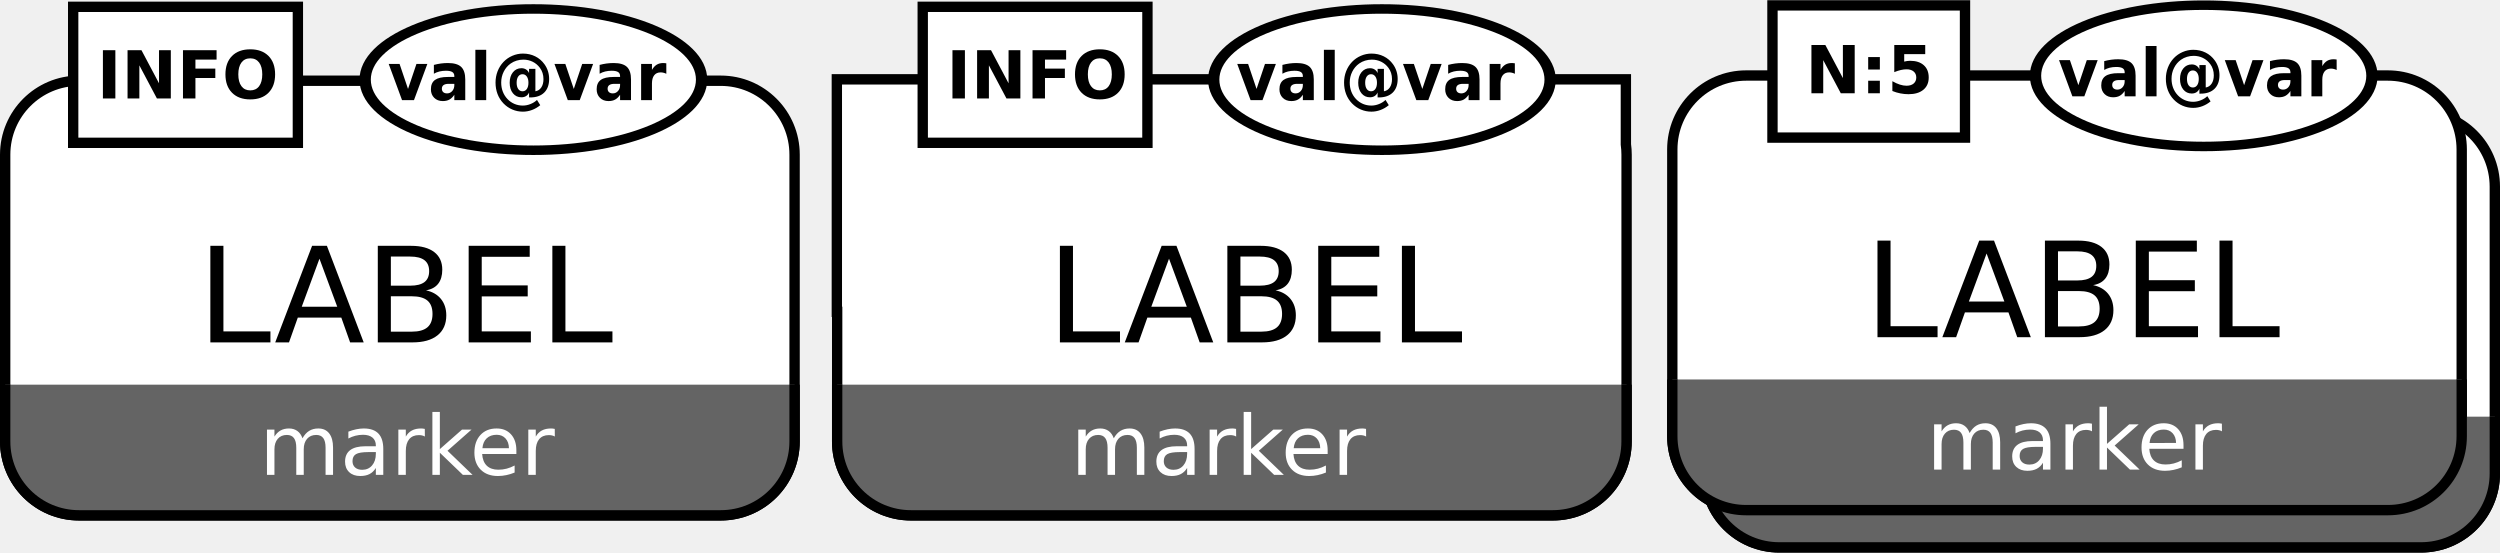
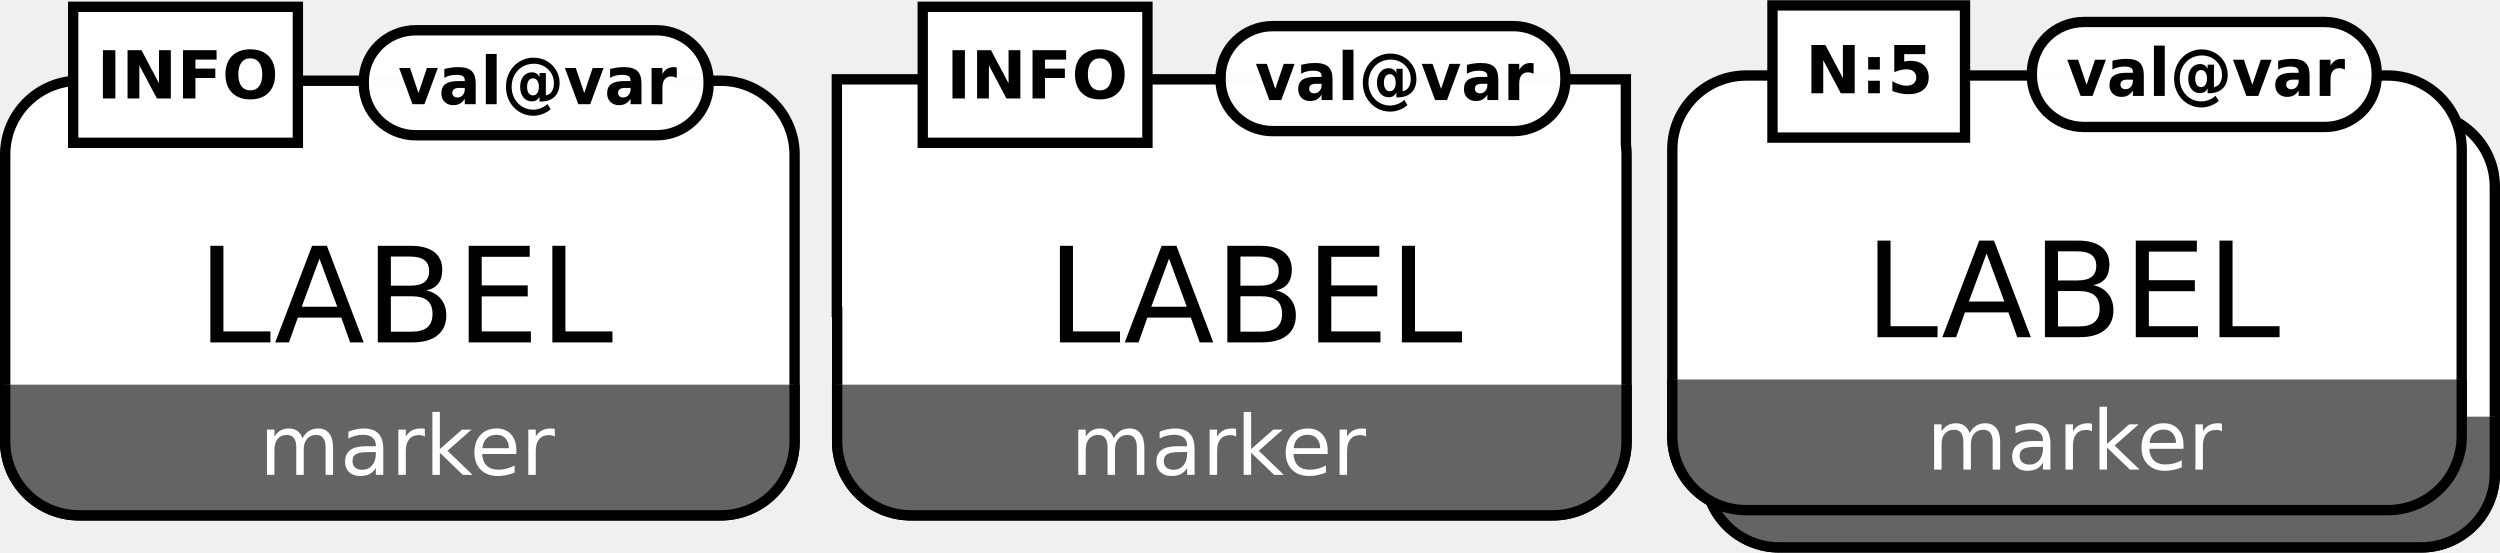
<svg xmlns="http://www.w3.org/2000/svg" width="1207.957" height="266.989" id="svg2" version="1.0">
  <defs id="defs4">
    </defs>
  <g id="layer1" transform="translate(-12.84163,-97.70316)">
    <rect style="fill:#ffffff;fill-opacity:1;fill-rule:nonzero;stroke:#000000;stroke-width:5;stroke-miterlimit:4;stroke-opacity:1;stroke-dasharray:none" id="rect2206" width="381.429" height="210" x="836.87" y="152.192" ry="35.714" rx="35.714" />
    <path style="fill:#ffffff;fill-opacity:1;fill-rule:nonzero;stroke:#000000;stroke-width:5;stroke-miterlimit:4;stroke-opacity:1;stroke-dasharray:none" d="m 417.188,136.031 0,112.344 0.156,0 0,62.625 c 0,19.786 15.933,35.719 35.719,35.719 l 310,0 c 19.786,0 35.719,-15.933 35.719,-35.719 l 0,-138.562 c 0,-1.681 -0.121,-3.351 -0.344,-4.969 l 0,-31.438 -381.25,0 z" id="rect2929" />
    <path id="path2934" d="m 798.77,283.558 0,27.439 c -1e-5,19.786 -15.929,35.714 -35.714,35.714 l -310,1e-5 c -19.786,-1e-5 -35.714,-15.929 -35.714,-35.714 l 0,-27.439" style="fill:#646464;fill-opacity:1;fill-rule:nonzero;stroke:#000000;stroke-width:5;stroke-miterlimit:4;stroke-opacity:1;stroke-dasharray:none" />
    <rect style="fill:#ffffff;fill-opacity:1;fill-rule:nonzero;stroke:#000000;stroke-width:5;stroke-miterlimit:4;stroke-opacity:1;stroke-dasharray:none" id="rect2874" width="108.571" height="65.714" x="458.69" y="100.994" ry="0" />
    <text xml:space="preserve" style="font-size:12px;font-style:normal;font-weight:normal;fill:#000000;fill-opacity:1;stroke:none;font-family:Bitstream Vera Sans" x="470.119" y="145.279" id="text2876">
      <tspan id="tspan2878" x="470.119" y="145.279" style="font-size:32px;font-weight:bold">INFO</tspan>
    </text>
    <text xml:space="preserve" style="font-size:12px;font-style:normal;font-weight:normal;fill:#000000;fill-opacity:1;stroke:none;font-family:Bitstream Vera Sans" x="518.69" y="263.136" id="text2890">
      <tspan id="tspan2892" x="518.69" y="263.136" style="font-size:64px">LABEL</tspan>
    </text>
    <rect style="fill:#ffffff;fill-opacity:1;fill-rule:nonzero;stroke:#000000;stroke-width:5;stroke-miterlimit:4;stroke-opacity:1;stroke-dasharray:none" id="rect2827" width="381.429" height="210" x="15.342" y="136.711" ry="35.714" rx="35.714" />
    <rect style="fill:#ffffff;fill-opacity:1;fill-rule:nonzero;stroke:#000000;stroke-width:5;stroke-miterlimit:4;stroke-opacity:1;stroke-dasharray:none" id="rect2829" width="108.571" height="65.714" x="48.199" y="100.997" ry="0" />
    <text xml:space="preserve" style="font-size:12px;font-style:normal;font-weight:normal;fill:#000000;fill-opacity:1;stroke:none;font-family:Bitstream Vera Sans" x="59.627" y="145.283" id="text2831">
      <tspan id="tspan2833" x="59.627" y="145.283" style="font-size:32px;font-weight:bold">INFO</tspan>
-     </text>
-     <path style="fill:#ffffff;fill-opacity:1;fill-rule:nonzero;stroke:#000000;stroke-width:4.611;stroke-miterlimit:4;stroke-opacity:1;stroke-dasharray:none" id="path2835" d="m 343.452,461.423 c 0,18.968 -30.754,34.345 -68.69,34.345 -37.937,0 -68.69,-15.377 -68.69,-34.345 0,-18.968 30.754,-34.345 68.69,-34.345 37.937,0 68.69,15.377 68.69,34.345 z" transform="matrix(1.183237,0,0,0.993855,-54.54831,-322.422)" />
-     <text xml:space="preserve" style="font-size:11.619px;font-style:normal;font-weight:normal;fill:#000000;fill-opacity:1;stroke:none;font-family:Bitstream Vera Sans" x="206.762" y="141.455" id="text2837" transform="scale(0.9682781,1.032761)">
-       <tspan id="tspan2839" x="206.762" y="141.455" style="font-size:30.985px;font-weight:bold">val@var</tspan>
    </text>
    <text xml:space="preserve" style="font-size:12px;font-style:normal;font-weight:normal;fill:#000000;fill-opacity:1;stroke:none;font-family:Bitstream Vera Sans" x="108.199" y="263.14" id="text2841">
      <tspan id="tspan2843" x="108.199" y="263.14" style="font-size:64px">LABEL</tspan>
    </text>
    <path style="fill:#646464;fill-opacity:1;fill-rule:nonzero;stroke:#000000;stroke-width:5;stroke-miterlimit:4;stroke-opacity:1;stroke-dasharray:none" d="m 396.77,283.558 0,27.439 c -10e-6,19.786 -15.929,35.714 -35.714,35.714 l -310,1e-5 c -19.786,-1e-5 -35.714,-15.929 -35.714,-35.714 l 0,-27.439" id="rect2852" />
    <text id="text2872" y="327.14" x="138.199" style="font-size:12px;font-style:normal;font-weight:normal;fill:#000000;fill-opacity:1;stroke:none;font-family:Bitstream Vera Sans" xml:space="preserve">
      <tspan style="font-size:40px;fill:#ffffff" y="327.14" x="138.199" id="tspan2874">marker</tspan>
    </text>
    <text xml:space="preserve" style="font-size:12px;font-style:normal;font-weight:normal;fill:#000000;fill-opacity:1;stroke:none;font-family:Bitstream Vera Sans" x="530.199" y="327.14" id="text2877">
      <tspan id="tspan2879" x="530.199" y="327.14" style="font-size:40px;fill:#ffffff">marker</tspan>
    </text>
    <rect rx="35.714" ry="35.714" y="134.192" x="820.87" height="210" width="381.429" id="rect2182" style="fill:#ffffff;fill-opacity:1;fill-rule:nonzero;stroke:#000000;stroke-width:5;stroke-miterlimit:4;stroke-opacity:1;stroke-dasharray:none" />
    <rect ry="0" y="100.306" x="869.267" height="63.886" width="93.031" id="rect2184" style="fill:#ffffff;fill-opacity:1;fill-rule:nonzero;stroke:#000000;stroke-width:5;stroke-miterlimit:4;stroke-opacity:1;stroke-dasharray:none" />
    <text id="text2186" y="142.764" x="885.156" style="font-size:12px;font-style:normal;font-weight:normal;fill:#000000;fill-opacity:1;stroke:none;font-family:Bitstream Vera Sans" xml:space="preserve">
      <tspan style="font-size:32px;font-weight:bold" y="142.764" x="885.156" id="tspan2188">N:5</tspan>
    </text>
    <text id="text2196" y="260.621" x="913.727" style="font-size:12px;font-style:normal;font-weight:normal;fill:#000000;fill-opacity:1;stroke:none;font-family:Bitstream Vera Sans" xml:space="preserve">
      <tspan style="font-size:64px" y="260.621" x="913.727" id="tspan2198">LABEL</tspan>
    </text>
    <path style="fill:#646464;fill-opacity:1;fill-rule:nonzero;stroke:#000000;stroke-width:5;stroke-miterlimit:4;stroke-opacity:1;stroke-dasharray:none" d="m 1218.299,299.039 0,27.439 c 0,19.786 -15.929,35.714 -35.714,35.714 l -310,10e-6 c -19.786,-10e-6 -35.714,-15.929 -35.714,-35.714 l 0,-27.439" id="path2196" />
    <path id="path2200" d="m 1202.299,281.039 0,27.439 c 0,19.786 -15.929,35.714 -35.714,35.714 l -310,10e-6 c -19.786,-10e-6 -35.714,-15.929 -35.714,-35.714 l 0,-27.439" style="fill:#646464;fill-opacity:1;fill-rule:nonzero;stroke:#000000;stroke-width:5;stroke-miterlimit:4;stroke-opacity:1;stroke-dasharray:none" />
    <text xml:space="preserve" style="font-size:12px;font-style:normal;font-weight:normal;fill:#000000;fill-opacity:1;stroke:none;font-family:Bitstream Vera Sans" x="943.727" y="324.621" id="text2202">
      <tspan id="tspan2204" x="943.727" y="324.621" style="font-size:40px;fill:#ffffff">marker</tspan>
    </text>
-     <path transform="matrix(1.183237,0,0,0.993855,355.4517,-322.422)" d="m 343.452,461.423 c 0,18.968 -30.754,34.345 -68.69,34.345 -37.937,0 -68.69,-15.377 -68.69,-34.345 0,-18.968 30.754,-34.345 68.69,-34.345 37.937,0 68.69,15.377 68.69,34.345 z" id="path5371" style="fill:#ffffff;fill-opacity:1;fill-rule:nonzero;stroke:#000000;stroke-width:4.611;stroke-miterlimit:4;stroke-opacity:1;stroke-dasharray:none" />
-     <text transform="scale(0.9682781,1.032761)" id="text5373" y="141.455" x="630.192" style="font-size:11.619px;font-style:normal;font-weight:normal;fill:#000000;fill-opacity:1;stroke:none;font-family:Bitstream Vera Sans" xml:space="preserve">
-       <tspan style="font-size:30.985px;font-weight:bold" y="141.455" x="630.192" id="tspan5375">val@var</tspan>
-     </text>
-     <path style="fill:#ffffff;fill-opacity:1;fill-rule:nonzero;stroke:#000000;stroke-width:4.611;stroke-miterlimit:4;stroke-opacity:1;stroke-dasharray:none" id="path5377" d="m 343.452,461.423 c 0,18.968 -30.754,34.345 -68.69,34.345 -37.937,0 -68.69,-15.377 -68.69,-34.345 0,-18.968 30.754,-34.345 68.69,-34.345 37.937,0 68.69,15.377 68.69,34.345 z" transform="matrix(1.183237,0,0,0.993855,752.5376,-324.2502)" />
-     <text xml:space="preserve" style="font-size:11.619px;font-style:normal;font-weight:normal;fill:#000000;fill-opacity:1;stroke:none;font-family:Bitstream Vera Sans" x="1040.281" y="139.685" id="text5379" transform="scale(0.9682781,1.032761)">
-       <tspan id="tspan5381" x="1040.281" y="139.685" style="font-size:30.985px;font-weight:bold">val@var</tspan>
-     </text>
+     <g id="g3270" transform="translate(442,-46)">
+       <rect rx="25.135" ry="24.661" y="158.327" x="-253.385" height="50.731" width="166.611" id="rect2392" style="opacity:0.99;fill:#ffffff;fill-opacity:1;fill-rule:evenodd;stroke:#000000;stroke-width:5;stroke-miterlimit:4;stroke-opacity:1;stroke-dasharray:none;stroke-dashoffset:0" />
+       <text transform="scale(0.9682781,1.032761)" id="text2837-4" y="187.911" x="-244.499" style="font-size:11.619px;font-style:normal;font-weight:normal;fill:#000000;fill-opacity:1;stroke:none;font-family:Bitstream Vera Sans" xml:space="preserve">
+         <tspan style="font-size:30.985px;font-weight:bold" y="187.911" x="-244.499" id="tspan2839-9">val@var</tspan>
+       </text>
+     </g>
+     <g transform="translate(856,-48)" id="g3275">
+       <rect style="opacity:0.99;fill:#ffffff;fill-opacity:1;fill-rule:evenodd;stroke:#000000;stroke-width:5;stroke-miterlimit:4;stroke-opacity:1;stroke-dasharray:none;stroke-dashoffset:0" id="rect3277" width="166.611" height="50.731" x="-253.385" y="158.327" ry="24.661" rx="25.135" />
+       <text xml:space="preserve" style="font-size:11.619px;font-style:normal;font-weight:normal;fill:#000000;fill-opacity:1;stroke:none;font-family:Bitstream Vera Sans" x="-244.499" y="187.911" id="text3279" transform="scale(0.9682781,1.032761)">
+         <tspan id="tspan3281" x="-244.499" y="187.911" style="font-size:30.985px;font-weight:bold">val@var</tspan>
+       </text>
+     </g>
+     <g transform="translate(1248,-50)" id="g3291">
+       <rect style="opacity:0.99;fill:#ffffff;fill-opacity:1;fill-rule:evenodd;stroke:#000000;stroke-width:5;stroke-miterlimit:4;stroke-opacity:1;stroke-dasharray:none;stroke-dashoffset:0" id="rect3293" width="166.611" height="50.731" x="-253.385" y="158.327" ry="24.661" rx="25.135" />
+       <text xml:space="preserve" style="font-size:11.619px;font-style:normal;font-weight:normal;fill:#000000;fill-opacity:1;stroke:none;font-family:Bitstream Vera Sans" x="-244.499" y="187.911" id="text3295" transform="scale(0.9682781,1.032761)">
+         <tspan id="tspan3297" x="-244.499" y="187.911" style="font-size:30.985px;font-weight:bold">val@var</tspan>
+       </text>
+     </g>
  </g>
</svg>
